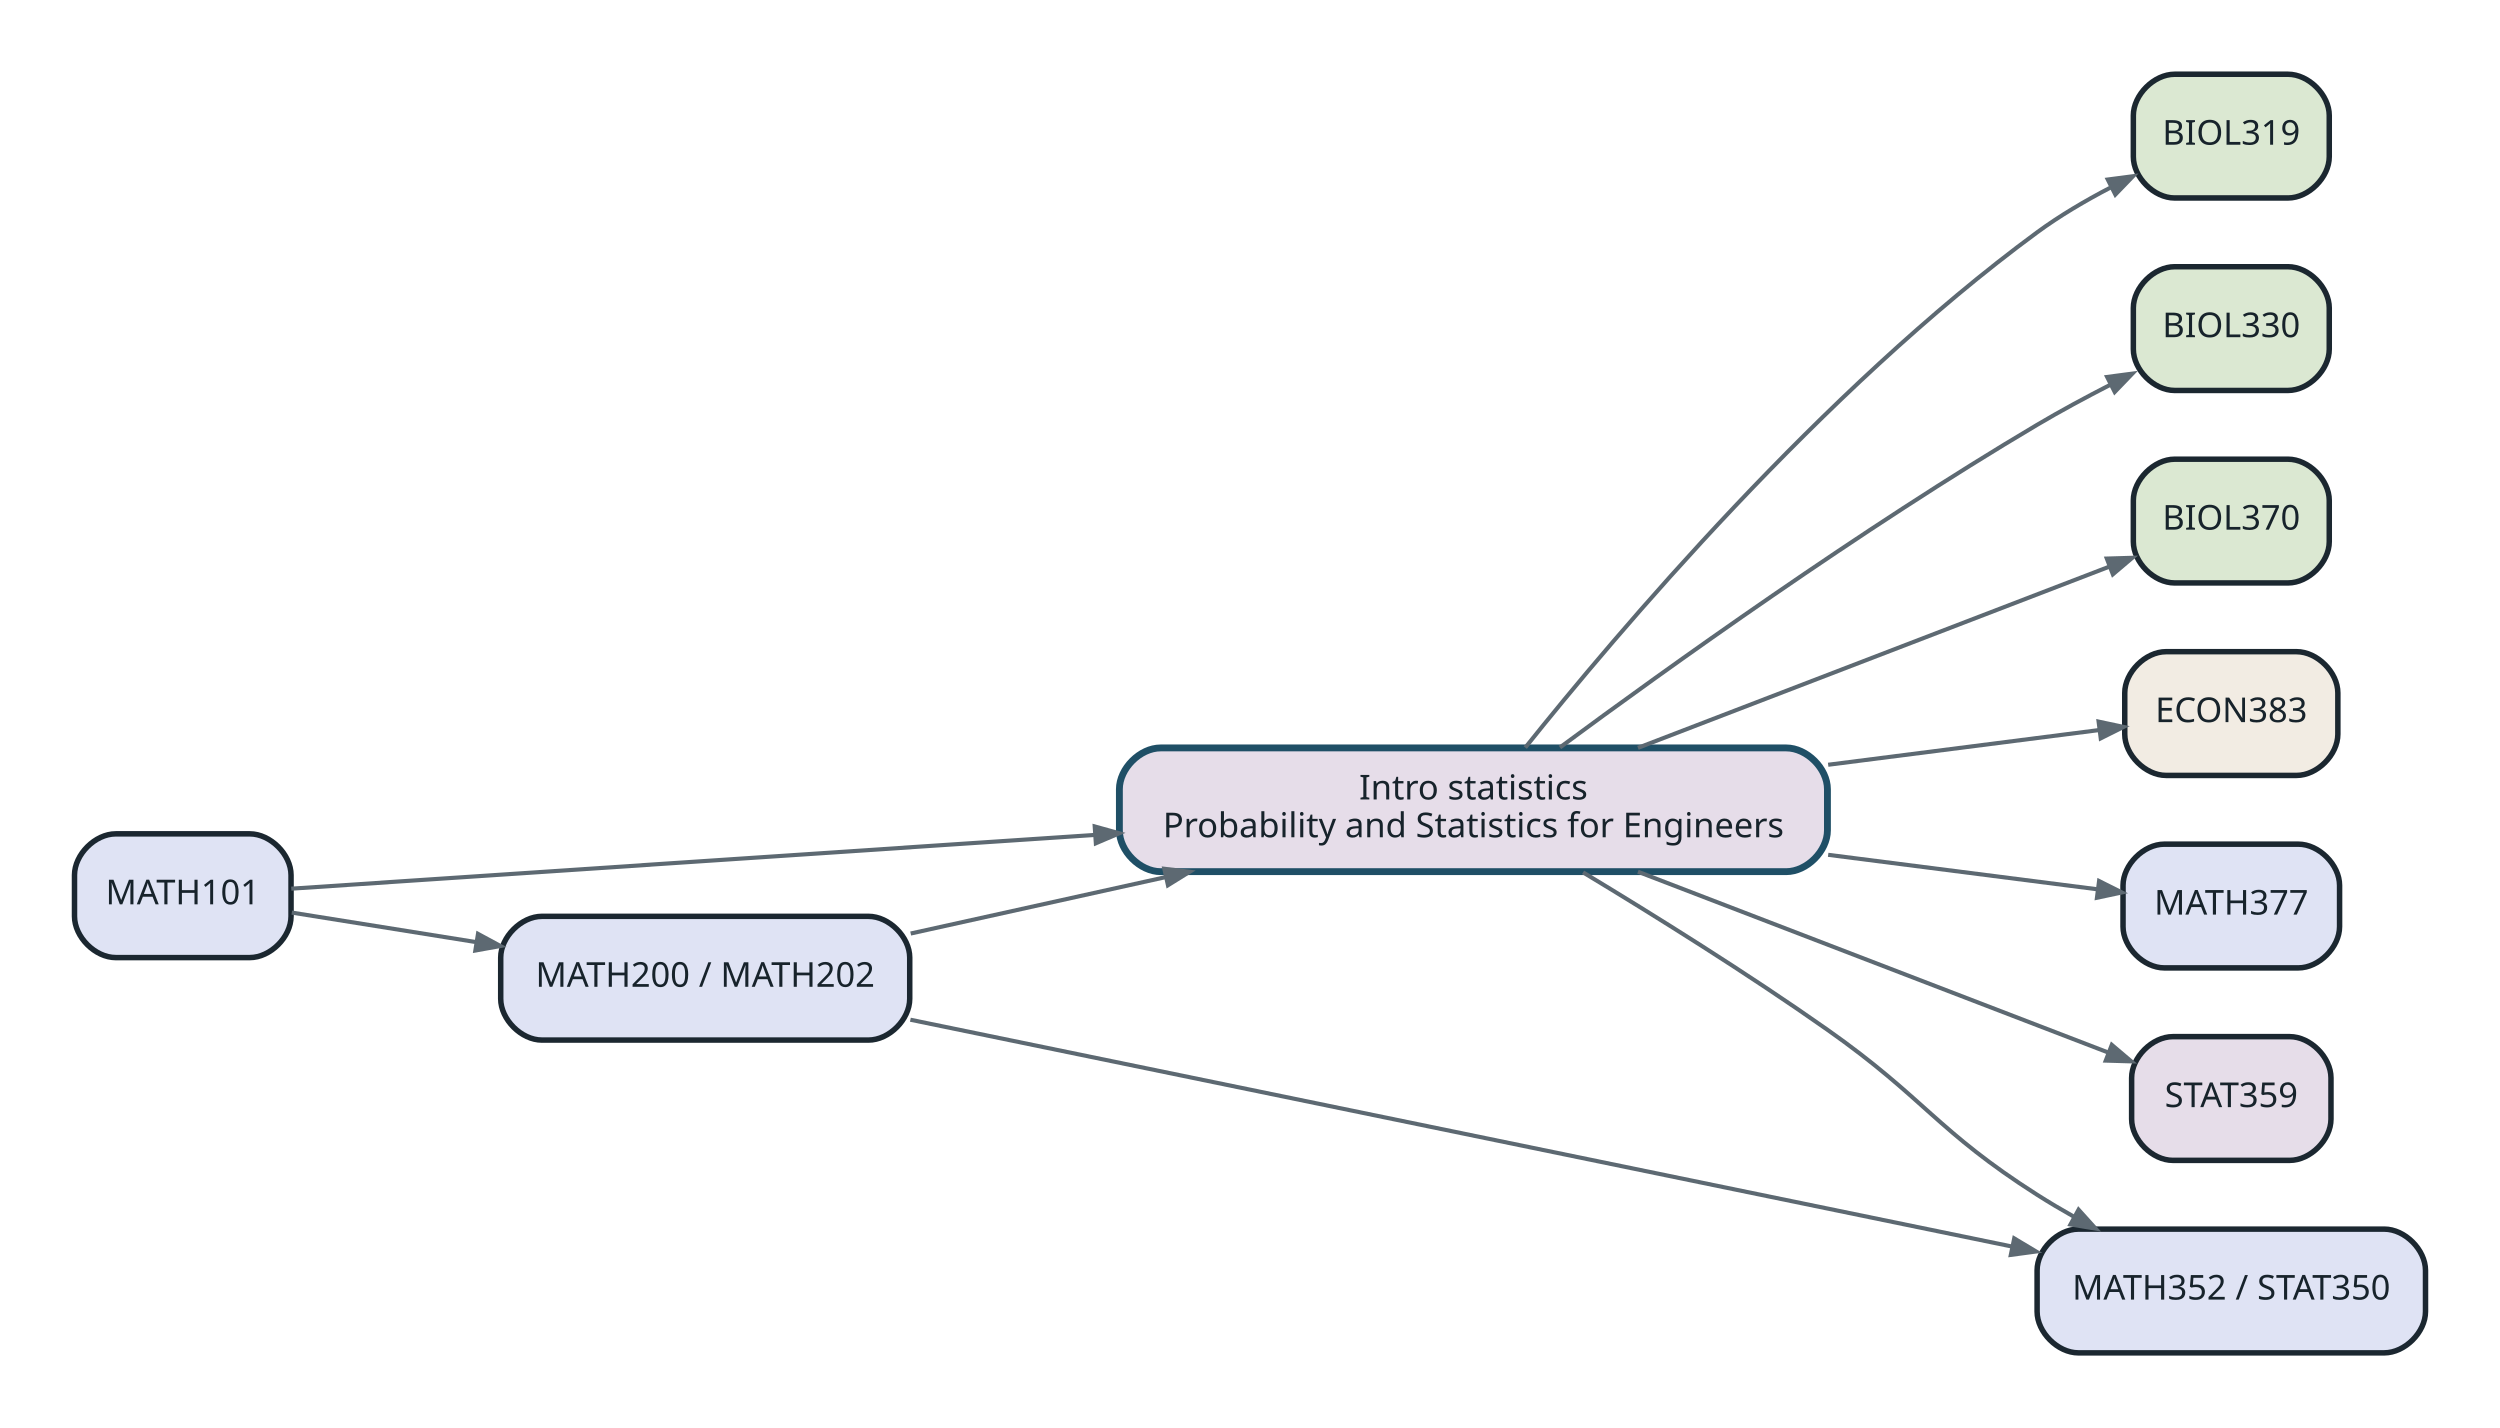
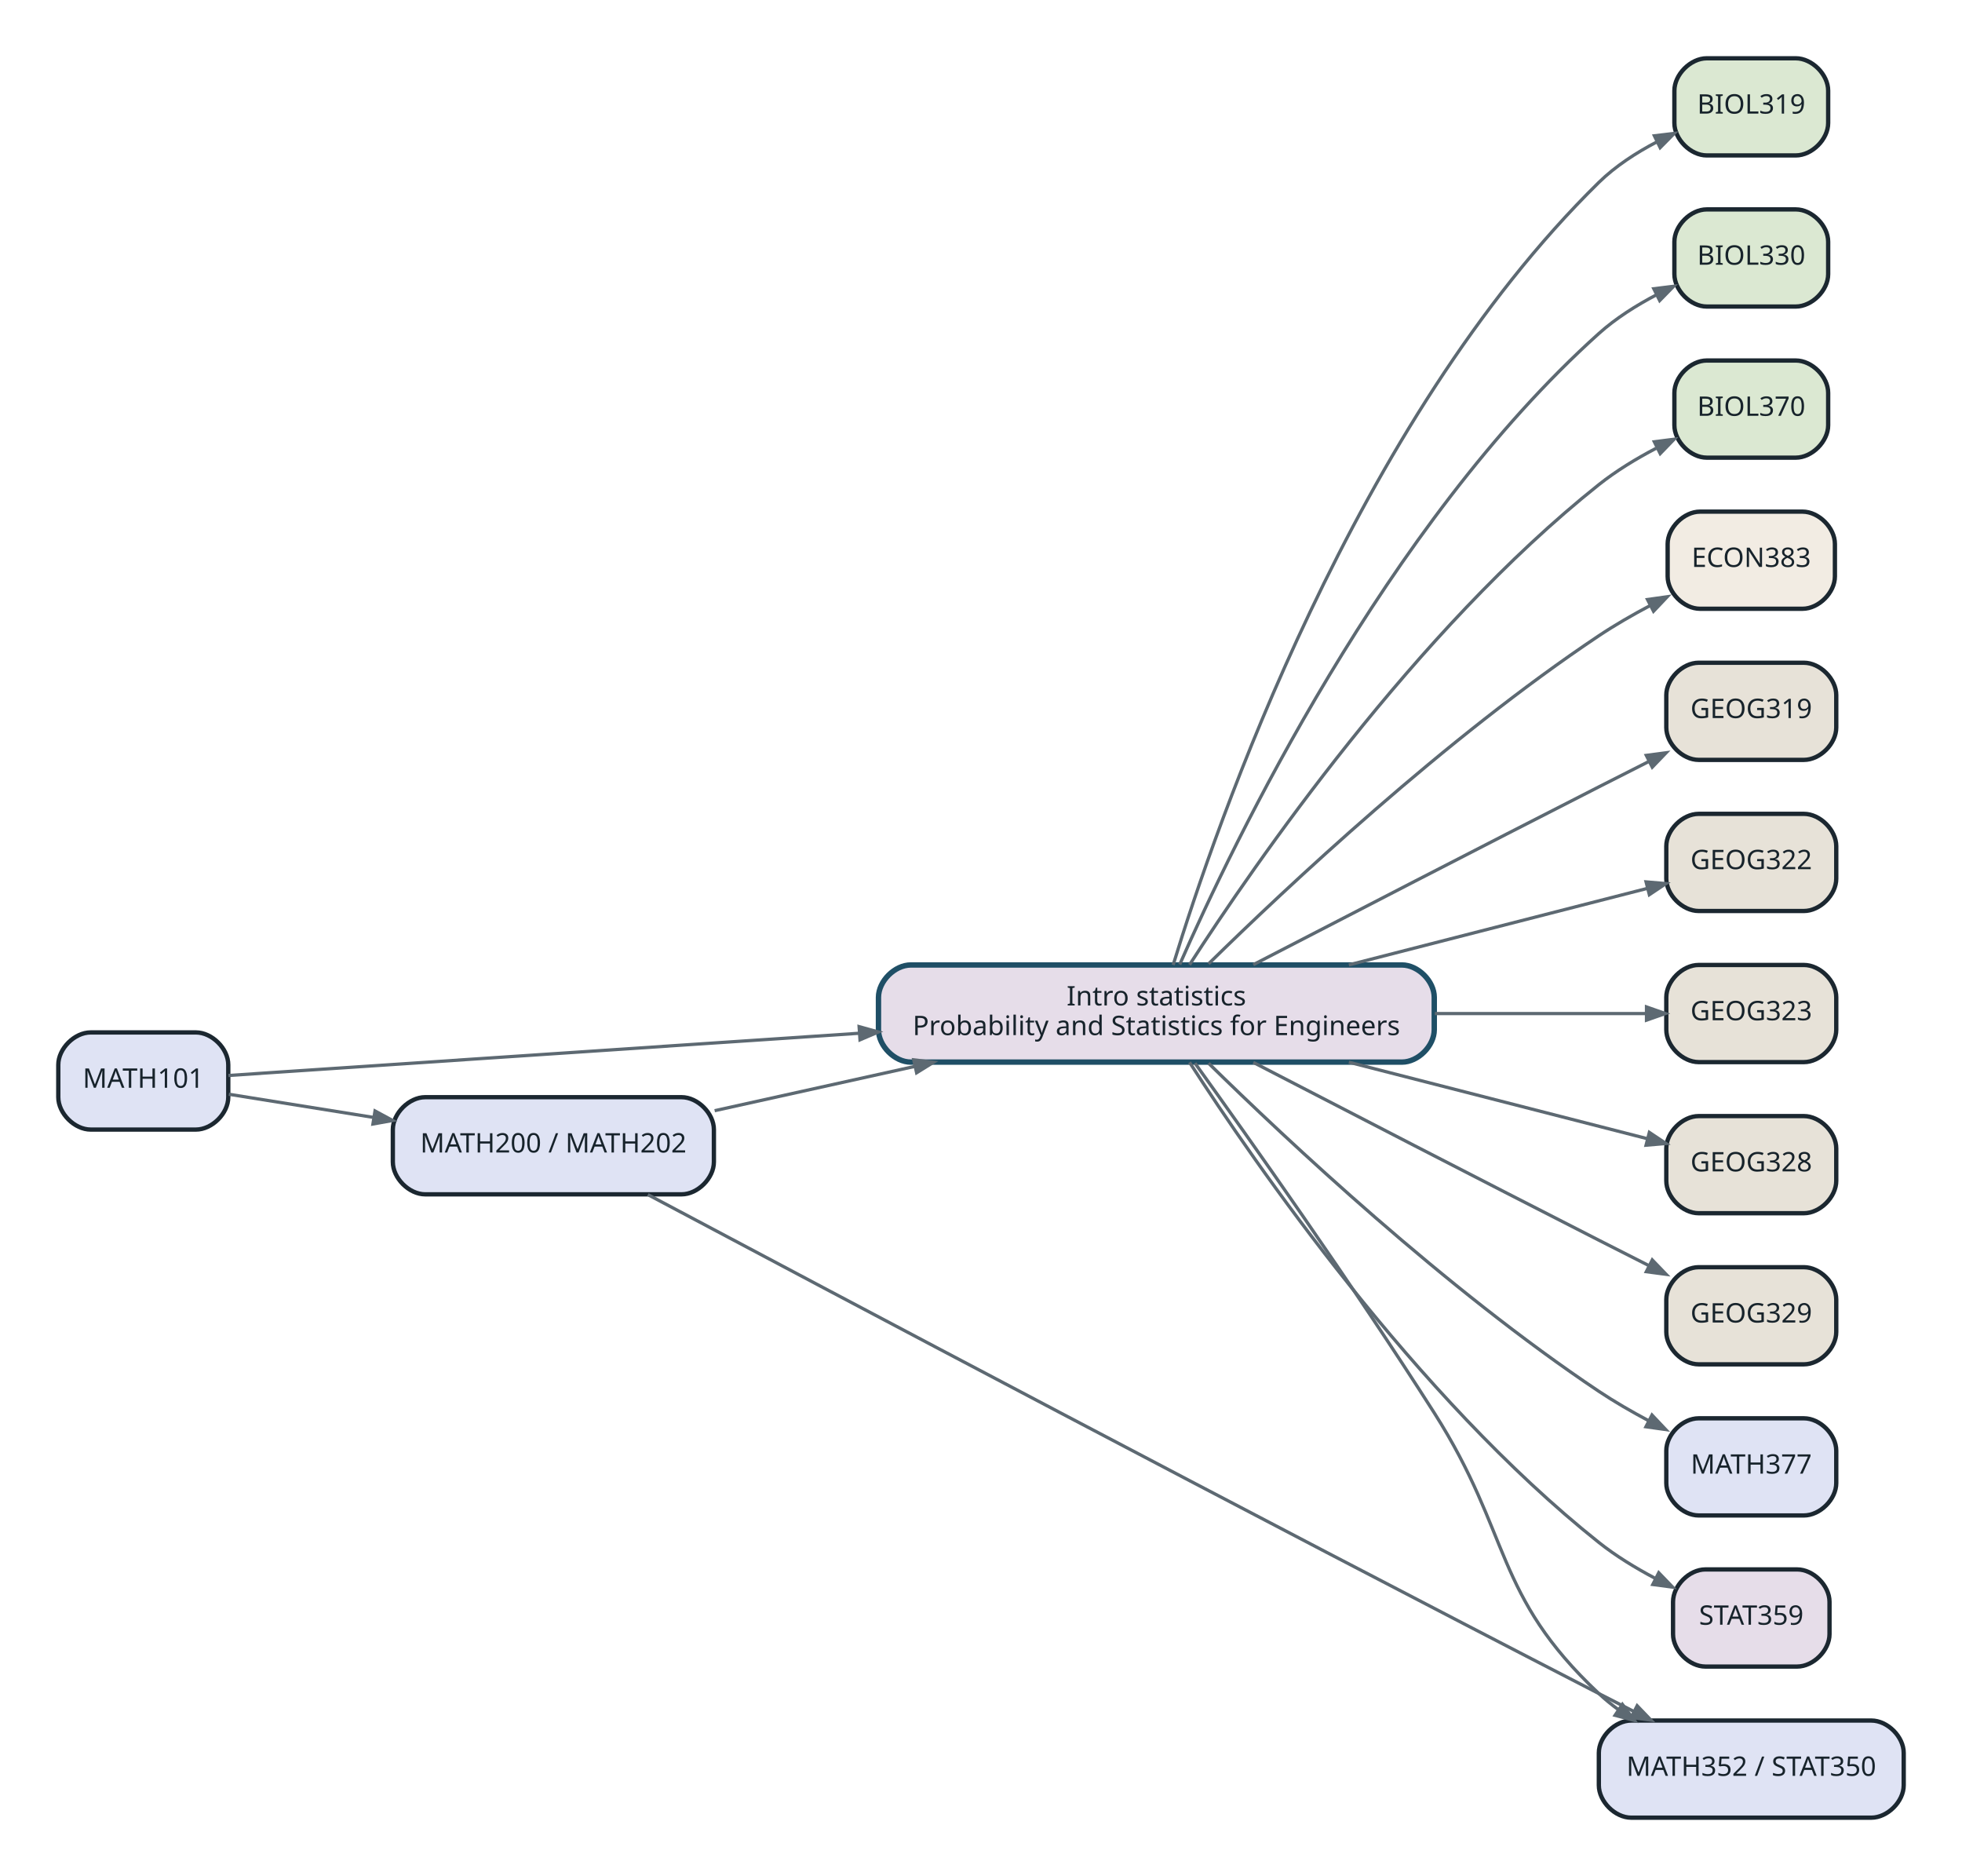
- <svg xmlns="http://www.w3.org/2000/svg" xmlns:xlink="http://www.w3.org/1999/xlink" width="727pt" height="415pt" viewBox="0.00 0.00 727.20 415.20">
-   <g id="graph0" class="graph" transform="scale(1 1) rotate(0) translate(21.6 393.6)">
+ <svg xmlns="http://www.w3.org/2000/svg" xmlns:xlink="http://www.w3.org/1999/xlink" width="727pt" height="695pt" viewBox="0.00 0.00 727.20 695.20">
+   <g id="graph0" class="graph" transform="scale(1 1) rotate(0) translate(21.6 673.6)">
    <g id="node1" class="node">
      <g id="a_node1">
        <a xlink:href="../../../courses/MATH101.html" xlink:title="MATH101: Calculus II" target="_top">
-           <path fill="#dfe3f4" stroke="#1b2730" stroke-width="1.6" d="M51,-151C51,-151 12,-151 12,-151 6,-151 0,-145 0,-139 0,-139 0,-127 0,-127 0,-121 6,-115 12,-115 12,-115 51,-115 51,-115 57,-115 63,-121 63,-127 63,-127 63,-139 63,-139 63,-145 57,-151 51,-151" />
-           <text text-anchor="middle" x="31.5" y="-130.5" font-family="Avenir Next" font-size="10.00" fill="#17232b">MATH101</text>
+           <path fill="#dfe3f4" stroke="#1b2730" stroke-width="1.6" d="M51,-291C51,-291 12,-291 12,-291 6,-291 0,-285 0,-279 0,-279 0,-267 0,-267 0,-261 6,-255 12,-255 12,-255 51,-255 51,-255 57,-255 63,-261 63,-267 63,-267 63,-279 63,-279 63,-285 57,-291 51,-291" />
+           <text text-anchor="middle" x="31.5" y="-270.5" font-family="Avenir Next" font-size="10.00" fill="#17232b">MATH101</text>
        </a>
      </g>
    </g>
    <g id="node2" class="node">
      <g id="a_node2">
        <a xlink:href="../../../courses/MATH200.html" xlink:title="Equivalent or cross-listed: MATH200: Calculus III | MATH202: Intermediate Calculus for CSC and EOS" target="_top">
-           <path fill="#dfe3f4" stroke="#1b2730" stroke-width="1.6" d="M231,-127C231,-127 136,-127 136,-127 130,-127 124,-121 124,-115 124,-115 124,-103 124,-103 124,-97 130,-91 136,-91 136,-91 231,-91 231,-91 237,-91 243,-97 243,-103 243,-103 243,-115 243,-115 243,-121 237,-127 231,-127" />
-           <text text-anchor="middle" x="183.5" y="-106.5" font-family="Avenir Next" font-size="10.00" fill="#17232b">MATH200 / MATH202</text>
+           <path fill="#dfe3f4" stroke="#1b2730" stroke-width="1.6" d="M231,-267C231,-267 136,-267 136,-267 130,-267 124,-261 124,-255 124,-255 124,-243 124,-243 124,-237 130,-231 136,-231 136,-231 231,-231 231,-231 237,-231 243,-237 243,-243 243,-243 243,-255 243,-255 243,-261 237,-267 231,-267" />
+           <text text-anchor="middle" x="183.5" y="-246.5" font-family="Avenir Next" font-size="10.00" fill="#17232b">MATH200 / MATH202</text>
        </a>
      </g>
    </g>
-     <g id="edge5" class="edge">
-       <path fill="none" stroke="#5d6972" stroke-width="1.2" d="M63.22,-128.09C78.65,-125.62 97.99,-122.52 116.57,-119.55" />
-       <polygon fill="#5d6972" stroke="#5d6972" stroke-width="1.2" points="117.39,-121.9 123.92,-118.37 116.62,-117.06 117.39,-121.9" />
+     <g id="edge10" class="edge">
+       <path fill="none" stroke="#5d6972" stroke-width="1.2" d="M63.22,-268.09C78.65,-265.62 97.99,-262.52 116.57,-259.55" />
+       <polygon fill="#5d6972" stroke="#5d6972" stroke-width="1.2" points="117.39,-261.9 123.92,-258.37 116.62,-257.06 117.39,-261.9" />
    </g>
    <g id="node3" class="node">
      <g id="a_node3">
        <a xlink:href="../../../courses/STAT254.html" xlink:title="Collapsed in simplified view: STAT254: Probability and Statistics for Engineers | STAT255: Statistics for Life Sciences I | STAT260: Introduction to Probability and Statistics I" target="_top">
-           <path fill="#e6dde9" stroke="#1f4f66" stroke-width="2" d="M498,-176C498,-176 316,-176 316,-176 310,-176 304,-170 304,-164 304,-164 304,-152 304,-152 304,-146 310,-140 316,-140 316,-140 498,-140 498,-140 504,-140 510,-146 510,-152 510,-152 510,-164 510,-164 510,-170 504,-176 498,-176" />
-           <text text-anchor="middle" x="407" y="-161" font-family="Avenir Next" font-size="10.00" fill="#17232b">Intro statistics</text>
-           <text text-anchor="middle" x="407" y="-150" font-family="Avenir Next" font-size="10.00" fill="#17232b">Probability and Statistics for Engineers</text>
+           <path fill="#e6dde9" stroke="#1f4f66" stroke-width="2" d="M498,-316C498,-316 316,-316 316,-316 310,-316 304,-310 304,-304 304,-304 304,-292 304,-292 304,-286 310,-280 316,-280 316,-280 498,-280 498,-280 504,-280 510,-286 510,-292 510,-292 510,-304 510,-304 510,-310 504,-316 498,-316" />
+           <text text-anchor="middle" x="407" y="-301" font-family="Avenir Next" font-size="10.00" fill="#17232b">Intro statistics</text>
+           <text text-anchor="middle" x="407" y="-290" font-family="Avenir Next" font-size="10.00" fill="#17232b">Probability and Statistics for Engineers</text>
        </a>
      </g>
    </g>
-     <g id="edge10" class="edge">
-       <path fill="none" stroke="#5d6972" stroke-width="1.2" d="M63.07,-135.05C113.55,-138.42 216.72,-145.33 296.78,-150.69" />
-       <polygon fill="#5d6972" stroke="#5d6972" stroke-width="1.2" points="296.82,-153.15 303.97,-151.17 297.15,-148.26 296.82,-153.15" />
+     <g id="edge15" class="edge">
+       <path fill="none" stroke="#5d6972" stroke-width="1.2" d="M63.07,-275.05C113.55,-278.42 216.72,-285.33 296.78,-290.69" />
+       <polygon fill="#5d6972" stroke="#5d6972" stroke-width="1.2" points="296.82,-293.15 303.97,-291.17 297.15,-288.26 296.82,-293.15" />
    </g>
-     <g id="edge9" class="edge">
-       <path fill="none" stroke="#5d6972" stroke-width="1.2" d="M243.28,-122C266,-127.03 292.51,-132.89 317.45,-138.41" />
-       <polygon fill="#5d6972" stroke="#5d6972" stroke-width="1.2" points="317.07,-140.84 324.43,-139.96 318.13,-136.05 317.07,-140.84" />
+     <g id="edge14" class="edge">
+       <path fill="none" stroke="#5d6972" stroke-width="1.2" d="M243.28,-262C266,-267.03 292.51,-272.89 317.45,-278.41" />
+       <polygon fill="#5d6972" stroke="#5d6972" stroke-width="1.2" points="317.07,-280.84 324.43,-279.96 318.13,-276.05 317.07,-280.84" />
    </g>
-     <g id="node8" class="node">
-       <g id="a_node8">
+     <g id="node13" class="node">
+       <g id="a_node13">
        <a xlink:href="../../../courses/MATH352.html" xlink:title="Equivalent or cross-listed: MATH352: Introduction to Probability | STAT350: Mathematical Statistics I" target="_top">
          <path fill="#dfe3f4" stroke="#1b2730" stroke-width="1.6" d="M672,-36C672,-36 583,-36 583,-36 577,-36 571,-30 571,-24 571,-24 571,-12 571,-12 571,-6 577,0 583,0 583,0 672,0 672,0 678,0 684,-6 684,-12 684,-12 684,-24 684,-24 684,-30 678,-36 672,-36" />
          <text text-anchor="middle" x="627.5" y="-15.5" font-family="Avenir Next" font-size="10.00" fill="#17232b">MATH352 / STAT350</text>
        </a>
      </g>
    </g>
-     <g id="edge6" class="edge">
-       <path fill="none" stroke="#5d6972" stroke-width="1.2" d="M243.19,-96.92C326.45,-79.78 478.19,-48.53 563.66,-30.94" />
-       <polygon fill="#5d6972" stroke="#5d6972" stroke-width="1.2" points="564.34,-33.3 570.71,-29.49 563.35,-28.5 564.34,-33.3" />
+     <g id="edge11" class="edge">
+       <path fill="none" stroke="#5d6972" stroke-width="1.2" d="M218.53,-230.89C285.72,-195.18 440.27,-113.3 571,-46 575.19,-43.84 579.57,-41.61 583.94,-39.38" />
+       <polygon fill="#5d6972" stroke="#5d6972" stroke-width="1.2" points="585.2,-41.49 590.33,-36.14 582.98,-37.12 585.2,-41.49" />
    </g>
    <g id="node4" class="node">
      <g id="a_node4">
        <a xlink:href="../../../courses/BIOL319.html" xlink:title="BIOL319: Marine Ecology" target="_top">
-           <path fill="#dbe8d2" stroke="#1b2730" stroke-width="1.6" d="M644,-372C644,-372 611,-372 611,-372 605,-372 599,-366 599,-360 599,-360 599,-348 599,-348 599,-342 605,-336 611,-336 611,-336 644,-336 644,-336 650,-336 656,-342 656,-348 656,-348 656,-360 656,-360 656,-366 650,-372 644,-372" />
-           <text text-anchor="middle" x="627.5" y="-351.5" font-family="Avenir Next" font-size="10.00" fill="#17232b">BIOL319</text>
+           <path fill="#dbe8d2" stroke="#1b2730" stroke-width="1.6" d="M644,-652C644,-652 611,-652 611,-652 605,-652 599,-646 599,-640 599,-640 599,-628 599,-628 599,-622 605,-616 611,-616 611,-616 644,-616 644,-616 650,-616 656,-622 656,-628 656,-628 656,-640 656,-640 656,-646 650,-652 644,-652" />
+           <text text-anchor="middle" x="627.5" y="-631.5" font-family="Avenir Next" font-size="10.00" fill="#17232b">BIOL319</text>
        </a>
      </g>
    </g>
    <g id="edge1" class="edge">
-       <path fill="none" stroke="#5d6972" stroke-width="1.2" d="M422.09,-176.1C448.51,-209.14 508.46,-280.03 571,-326 577.52,-330.8 584.99,-335.19 592.29,-339" />
-       <polygon fill="#5d6972" stroke="#5d6972" stroke-width="1.2" points="591.56,-341.37 598.91,-342.33 593.76,-336.99 591.56,-341.37" />
+       <path fill="none" stroke="#5d6972" stroke-width="1.2" d="M413.22,-316.01C428.96,-367.49 480.51,-517.26 571,-606 577.14,-612.02 584.84,-617.01 592.52,-621.02" />
+       <polygon fill="#5d6972" stroke="#5d6972" stroke-width="1.2" points="591.58,-623.28 598.94,-624.16 593.73,-618.88 591.58,-623.28" />
    </g>
    <g id="node5" class="node">
      <g id="a_node5">
        <a xlink:href="../../../courses/BIOL330.html" xlink:title="BIOL330: Study Design and Data Analysis" target="_top">
-           <path fill="#dbe8d2" stroke="#1b2730" stroke-width="1.6" d="M644,-316C644,-316 611,-316 611,-316 605,-316 599,-310 599,-304 599,-304 599,-292 599,-292 599,-286 605,-280 611,-280 611,-280 644,-280 644,-280 650,-280 656,-286 656,-292 656,-292 656,-304 656,-304 656,-310 650,-316 644,-316" />
-           <text text-anchor="middle" x="627.5" y="-295.5" font-family="Avenir Next" font-size="10.00" fill="#17232b">BIOL330</text>
+           <path fill="#dbe8d2" stroke="#1b2730" stroke-width="1.6" d="M644,-596C644,-596 611,-596 611,-596 605,-596 599,-590 599,-584 599,-584 599,-572 599,-572 599,-566 605,-560 611,-560 611,-560 644,-560 644,-560 650,-560 656,-566 656,-572 656,-572 656,-584 656,-584 656,-590 650,-596 644,-596" />
+           <text text-anchor="middle" x="627.5" y="-575.5" font-family="Avenir Next" font-size="10.00" fill="#17232b">BIOL330</text>
        </a>
      </g>
    </g>
    <g id="edge2" class="edge">
-       <path fill="none" stroke="#5d6972" stroke-width="1.2" d="M432.17,-176.14C463.42,-199.23 519.89,-239.73 571,-270 577.75,-274 585.15,-277.99 592.28,-281.65" />
-       <polygon fill="#5d6972" stroke="#5d6972" stroke-width="1.2" points="591.37,-283.93 598.72,-284.9 593.58,-279.56 591.37,-283.93" />
+       <path fill="none" stroke="#5d6972" stroke-width="1.2" d="M415.66,-316.18C435.37,-361.12 491.93,-478.96 571,-550 577.27,-555.63 584.88,-560.44 592.44,-564.39" />
+       <polygon fill="#5d6972" stroke="#5d6972" stroke-width="1.2" points="591.37,-566.6 598.73,-567.51 593.55,-562.21 591.37,-566.6" />
    </g>
    <g id="node6" class="node">
      <g id="a_node6">
        <a xlink:href="../../../courses/BIOL370.html" xlink:title="BIOL370: Conservation Biology" target="_top">
-           <path fill="#dbe8d2" stroke="#1b2730" stroke-width="1.6" d="M644,-260C644,-260 611,-260 611,-260 605,-260 599,-254 599,-248 599,-248 599,-236 599,-236 599,-230 605,-224 611,-224 611,-224 644,-224 644,-224 650,-224 656,-230 656,-236 656,-236 656,-248 656,-248 656,-254 650,-260 644,-260" />
-           <text text-anchor="middle" x="627.5" y="-239.5" font-family="Avenir Next" font-size="10.00" fill="#17232b">BIOL370</text>
+           <path fill="#dbe8d2" stroke="#1b2730" stroke-width="1.6" d="M644,-540C644,-540 611,-540 611,-540 605,-540 599,-534 599,-528 599,-528 599,-516 599,-516 599,-510 605,-504 611,-504 611,-504 644,-504 644,-504 650,-504 656,-510 656,-516 656,-516 656,-528 656,-528 656,-534 650,-540 644,-540" />
+           <text text-anchor="middle" x="627.5" y="-519.5" font-family="Avenir Next" font-size="10.00" fill="#17232b">BIOL370</text>
        </a>
      </g>
    </g>
    <g id="edge3" class="edge">
-       <path fill="none" stroke="#5d6972" stroke-width="1.2" d="M454.87,-176.02C496.07,-191.86 555.07,-214.54 592.06,-228.76" />
-       <polygon fill="#5d6972" stroke="#5d6972" stroke-width="1.2" points="591.28,-231.09 598.7,-231.31 593.04,-226.51 591.28,-231.09" />
+       <path fill="none" stroke="#5d6972" stroke-width="1.2" d="M419.29,-316.07C443.33,-353.35 502.95,-439.85 571,-494 577.4,-499.09 584.88,-503.63 592.23,-507.48" />
+       <polygon fill="#5d6972" stroke="#5d6972" stroke-width="1.2" points="591.56,-509.89 598.91,-510.83 593.75,-505.5 591.56,-509.89" />
    </g>
    <g id="node7" class="node">
      <g id="a_node7">
        <a xlink:href="../../../courses/ECON383.html" xlink:title="ECON383: Climate Economics" target="_top">
-           <path fill="#f2ece3" stroke="#1b2730" stroke-width="1.6" d="M646.5,-204C646.5,-204 608.5,-204 608.5,-204 602.5,-204 596.5,-198 596.5,-192 596.5,-192 596.5,-180 596.5,-180 596.5,-174 602.5,-168 608.5,-168 608.5,-168 646.5,-168 646.5,-168 652.5,-168 658.5,-174 658.5,-180 658.5,-180 658.5,-192 658.5,-192 658.5,-198 652.5,-204 646.5,-204" />
-           <text text-anchor="middle" x="627.5" y="-183.5" font-family="Avenir Next" font-size="10.00" fill="#17232b">ECON383</text>
+           <path fill="#f2ece3" stroke="#1b2730" stroke-width="1.6" d="M646.5,-484C646.5,-484 608.5,-484 608.5,-484 602.5,-484 596.5,-478 596.5,-472 596.5,-472 596.5,-460 596.5,-460 596.5,-454 602.5,-448 608.5,-448 608.5,-448 646.5,-448 646.5,-448 652.5,-448 658.5,-454 658.5,-460 658.5,-460 658.5,-472 658.5,-472 658.5,-478 652.5,-484 646.5,-484" />
+           <text text-anchor="middle" x="627.5" y="-463.5" font-family="Avenir Next" font-size="10.00" fill="#17232b">ECON383</text>
        </a>
      </g>
    </g>
    <g id="edge4" class="edge">
-       <path fill="none" stroke="#5d6972" stroke-width="1.2" d="M510.21,-171.1C538.35,-174.7 567.12,-178.39 589,-181.19" />
-       <polygon fill="#5d6972" stroke="#5d6972" stroke-width="1.2" points="588.89,-183.65 596.15,-182.11 589.51,-178.79 588.89,-183.65" />
+       <path fill="none" stroke="#5d6972" stroke-width="1.2" d="M426.35,-316.42C455.32,-344.85 514.22,-400.11 571,-438 576.92,-441.95 583.48,-445.73 589.96,-449.16" />
+       <polygon fill="#5d6972" stroke="#5d6972" stroke-width="1.2" points="589.03,-451.43 596.37,-452.46 591.27,-447.08 589.03,-451.43" />
    </g>
-     <g id="edge7" class="edge">
-       <path fill="none" stroke="#5d6972" stroke-width="1.2" d="M438.9,-139.79C459.42,-127.41 486.75,-110.37 510,-94 538.21,-74.14 541.9,-64.53 571,-46 574.44,-43.81 578.08,-41.65 581.77,-39.57" />
-       <polygon fill="#5d6972" stroke="#5d6972" stroke-width="1.2" points="583.06,-41.66 588.03,-36.15 580.71,-37.36 583.06,-41.66" />
+     <g id="node8" class="node">
+       <g id="a_node8">
+         <a xlink:href="../../../courses/GEOG319.html" xlink:title="GEOG319: Remote Sensing of the Environment using Passive Sensors" target="_top">
+           <path fill="#e7e2d8" stroke="#1b2730" stroke-width="1.6" d="M647,-428C647,-428 608,-428 608,-428 602,-428 596,-422 596,-416 596,-416 596,-404 596,-404 596,-398 602,-392 608,-392 608,-392 647,-392 647,-392 653,-392 659,-398 659,-404 659,-404 659,-416 659,-416 659,-422 653,-428 647,-428" />
+           <text text-anchor="middle" x="627.5" y="-407.5" font-family="Avenir Next" font-size="10.00" fill="#17232b">GEOG319</text>
+         </a>
+       </g>
+     </g>
+     <g id="edge5" class="edge">
+       <path fill="none" stroke="#5d6972" stroke-width="1.2" d="M442.93,-316.11C475.91,-333.18 526.76,-359.44 571,-382 576.93,-385.02 583.23,-388.22 589.37,-391.32" />
+       <polygon fill="#5d6972" stroke="#5d6972" stroke-width="1.2" points="588.59,-393.67 595.94,-394.64 590.8,-389.3 588.59,-393.67" />
    </g>
    <g id="node9" class="node">
      <g id="a_node9">
+         <a xlink:href="../../../courses/GEOG322.html" xlink:title="GEOG322: Remote Sensing of the Environment using Active Sensors" target="_top">
+           <path fill="#e7e2d8" stroke="#1b2730" stroke-width="1.6" d="M647,-372C647,-372 608,-372 608,-372 602,-372 596,-366 596,-360 596,-360 596,-348 596,-348 596,-342 602,-336 608,-336 608,-336 647,-336 647,-336 653,-336 659,-342 659,-348 659,-348 659,-360 659,-360 659,-366 653,-372 647,-372" />
+           <text text-anchor="middle" x="627.5" y="-351.5" font-family="Avenir Next" font-size="10.00" fill="#17232b">GEOG322</text>
+         </a>
+       </g>
+     </g>
+     <g id="edge6" class="edge">
+       <path fill="none" stroke="#5d6972" stroke-width="1.2" d="M478.34,-316.03C515.07,-325.44 558.54,-336.58 588.86,-344.35" />
+       <polygon fill="#5d6972" stroke="#5d6972" stroke-width="1.2" points="588.5,-346.79 595.89,-346.16 589.72,-342.04 588.5,-346.79" />
+     </g>
+     <g id="node10" class="node">
+       <g id="a_node10">
+         <a xlink:href="../../../courses/GEOG323.html" xlink:title="GEOG323: Digital Mapping" target="_top">
+           <path fill="#e7e2d8" stroke="#1b2730" stroke-width="1.6" d="M647,-316C647,-316 608,-316 608,-316 602,-316 596,-310 596,-304 596,-304 596,-292 596,-292 596,-286 602,-280 608,-280 608,-280 647,-280 647,-280 653,-280 659,-286 659,-292 659,-292 659,-304 659,-304 659,-310 653,-316 647,-316" />
+           <text text-anchor="middle" x="627.5" y="-295.5" font-family="Avenir Next" font-size="10.00" fill="#17232b">GEOG323</text>
+         </a>
+       </g>
+     </g>
+     <g id="edge7" class="edge">
+       <path fill="none" stroke="#5d6972" stroke-width="1.2" d="M510.21,-298C538.15,-298 566.71,-298 588.53,-298" />
+       <polygon fill="#5d6972" stroke="#5d6972" stroke-width="1.2" points="588.66,-300.45 595.66,-298 588.66,-295.55 588.66,-300.45" />
+     </g>
+     <g id="node11" class="node">
+       <g id="a_node11">
+         <a xlink:href="../../../courses/GEOG328.html" xlink:title="GEOG328: GIS Analysis" target="_top">
+           <path fill="#e7e2d8" stroke="#1b2730" stroke-width="1.6" d="M647,-260C647,-260 608,-260 608,-260 602,-260 596,-254 596,-248 596,-248 596,-236 596,-236 596,-230 602,-224 608,-224 608,-224 647,-224 647,-224 653,-224 659,-230 659,-236 659,-236 659,-248 659,-248 659,-254 653,-260 647,-260" />
+           <text text-anchor="middle" x="627.5" y="-239.5" font-family="Avenir Next" font-size="10.00" fill="#17232b">GEOG328</text>
+         </a>
+       </g>
+     </g>
+     <g id="edge8" class="edge">
+       <path fill="none" stroke="#5d6972" stroke-width="1.2" d="M478.34,-279.97C515.07,-270.56 558.54,-259.42 588.86,-251.65" />
+       <polygon fill="#5d6972" stroke="#5d6972" stroke-width="1.2" points="589.72,-253.96 595.89,-249.84 588.5,-249.21 589.72,-253.96" />
+     </g>
+     <g id="node12" class="node">
+       <g id="a_node12">
+         <a xlink:href="../../../courses/GEOG329.html" xlink:title="GEOG329: GIS Applications and Tools" target="_top">
+           <path fill="#e7e2d8" stroke="#1b2730" stroke-width="1.6" d="M647,-204C647,-204 608,-204 608,-204 602,-204 596,-198 596,-192 596,-192 596,-180 596,-180 596,-174 602,-168 608,-168 608,-168 647,-168 647,-168 653,-168 659,-174 659,-180 659,-180 659,-192 659,-192 659,-198 653,-204 647,-204" />
+           <text text-anchor="middle" x="627.5" y="-183.5" font-family="Avenir Next" font-size="10.00" fill="#17232b">GEOG329</text>
+         </a>
+       </g>
+     </g>
+     <g id="edge9" class="edge">
+       <path fill="none" stroke="#5d6972" stroke-width="1.2" d="M442.93,-279.89C475.91,-262.82 526.76,-236.56 571,-214 576.93,-210.98 583.23,-207.78 589.37,-204.68" />
+       <polygon fill="#5d6972" stroke="#5d6972" stroke-width="1.2" points="590.8,-206.7 595.94,-201.36 588.59,-202.33 590.8,-206.7" />
+     </g>
+     <g id="edge12" class="edge">
+       <path fill="none" stroke="#5d6972" stroke-width="1.2" d="M421.32,-279.6C441.24,-251.9 479.67,-197.65 510,-150 538.78,-104.8 531.93,-82.67 571,-46 573.21,-43.92 575.61,-41.96 578.12,-40.12" />
+       <polygon fill="#5d6972" stroke="#5d6972" stroke-width="1.2" points="579.74,-41.99 584.17,-36.04 577,-37.93 579.74,-41.99" />
+     </g>
+     <g id="node14" class="node">
+       <g id="a_node14">
        <a xlink:href="../../../courses/MATH377.html" xlink:title="MATH377: Mathematical Modelling" target="_top">
          <path fill="#dfe3f4" stroke="#1b2730" stroke-width="1.6" d="M647,-148C647,-148 608,-148 608,-148 602,-148 596,-142 596,-136 596,-136 596,-124 596,-124 596,-118 602,-112 608,-112 608,-112 647,-112 647,-112 653,-112 659,-118 659,-124 659,-124 659,-136 659,-136 659,-142 653,-148 647,-148" />
          <text text-anchor="middle" x="627.5" y="-127.5" font-family="Avenir Next" font-size="10.00" fill="#17232b">MATH377</text>
        </a>
      </g>
    </g>
-     <g id="edge8" class="edge">
-       <path fill="none" stroke="#5d6972" stroke-width="1.2" d="M510.21,-144.9C538.15,-141.32 566.71,-137.66 588.53,-134.87" />
-       <polygon fill="#5d6972" stroke="#5d6972" stroke-width="1.2" points="589.03,-137.27 595.66,-133.95 588.41,-132.41 589.03,-137.27" />
+     <g id="edge13" class="edge">
+       <path fill="none" stroke="#5d6972" stroke-width="1.2" d="M426.35,-279.58C455.32,-251.15 514.22,-195.89 571,-158 576.79,-154.14 583.19,-150.44 589.51,-147.08" />
+       <polygon fill="#5d6972" stroke="#5d6972" stroke-width="1.2" points="590.7,-149.22 595.8,-143.83 588.45,-144.87 590.7,-149.22" />
    </g>
-     <g id="node10" class="node">
-       <g id="a_node10">
+     <g id="node15" class="node">
+       <g id="a_node15">
        <a xlink:href="../../../courses/STAT359.html" xlink:title="STAT359: Data Analysis" target="_top">
          <path fill="#e6dde9" stroke="#1b2730" stroke-width="1.6" d="M644.5,-92C644.5,-92 610.5,-92 610.5,-92 604.5,-92 598.5,-86 598.5,-80 598.5,-80 598.5,-68 598.5,-68 598.5,-62 604.5,-56 610.5,-56 610.5,-56 644.5,-56 644.5,-56 650.5,-56 656.5,-62 656.5,-68 656.5,-68 656.5,-80 656.5,-80 656.5,-86 650.5,-92 644.5,-92" />
          <text text-anchor="middle" x="627.5" y="-71.5" font-family="Avenir Next" font-size="10.00" fill="#17232b">STAT359</text>
        </a>
      </g>
    </g>
-     <g id="edge11" class="edge">
-       <path fill="none" stroke="#5d6972" stroke-width="1.2" d="M454.87,-139.98C495.95,-124.19 554.73,-101.59 591.74,-87.36" />
-       <polygon fill="#5d6972" stroke="#5d6972" stroke-width="1.2" points="592.73,-89.61 598.39,-84.81 590.97,-85.03 592.73,-89.61" />
+     <g id="edge16" class="edge">
+       <path fill="none" stroke="#5d6972" stroke-width="1.2" d="M419.29,-279.93C443.33,-242.65 502.95,-156.15 571,-102 577.27,-97.01 584.58,-92.56 591.78,-88.75" />
+       <polygon fill="#5d6972" stroke="#5d6972" stroke-width="1.2" points="593.2,-90.78 598.35,-85.44 590.99,-86.41 593.2,-90.78" />
    </g>
  </g>
</svg>
